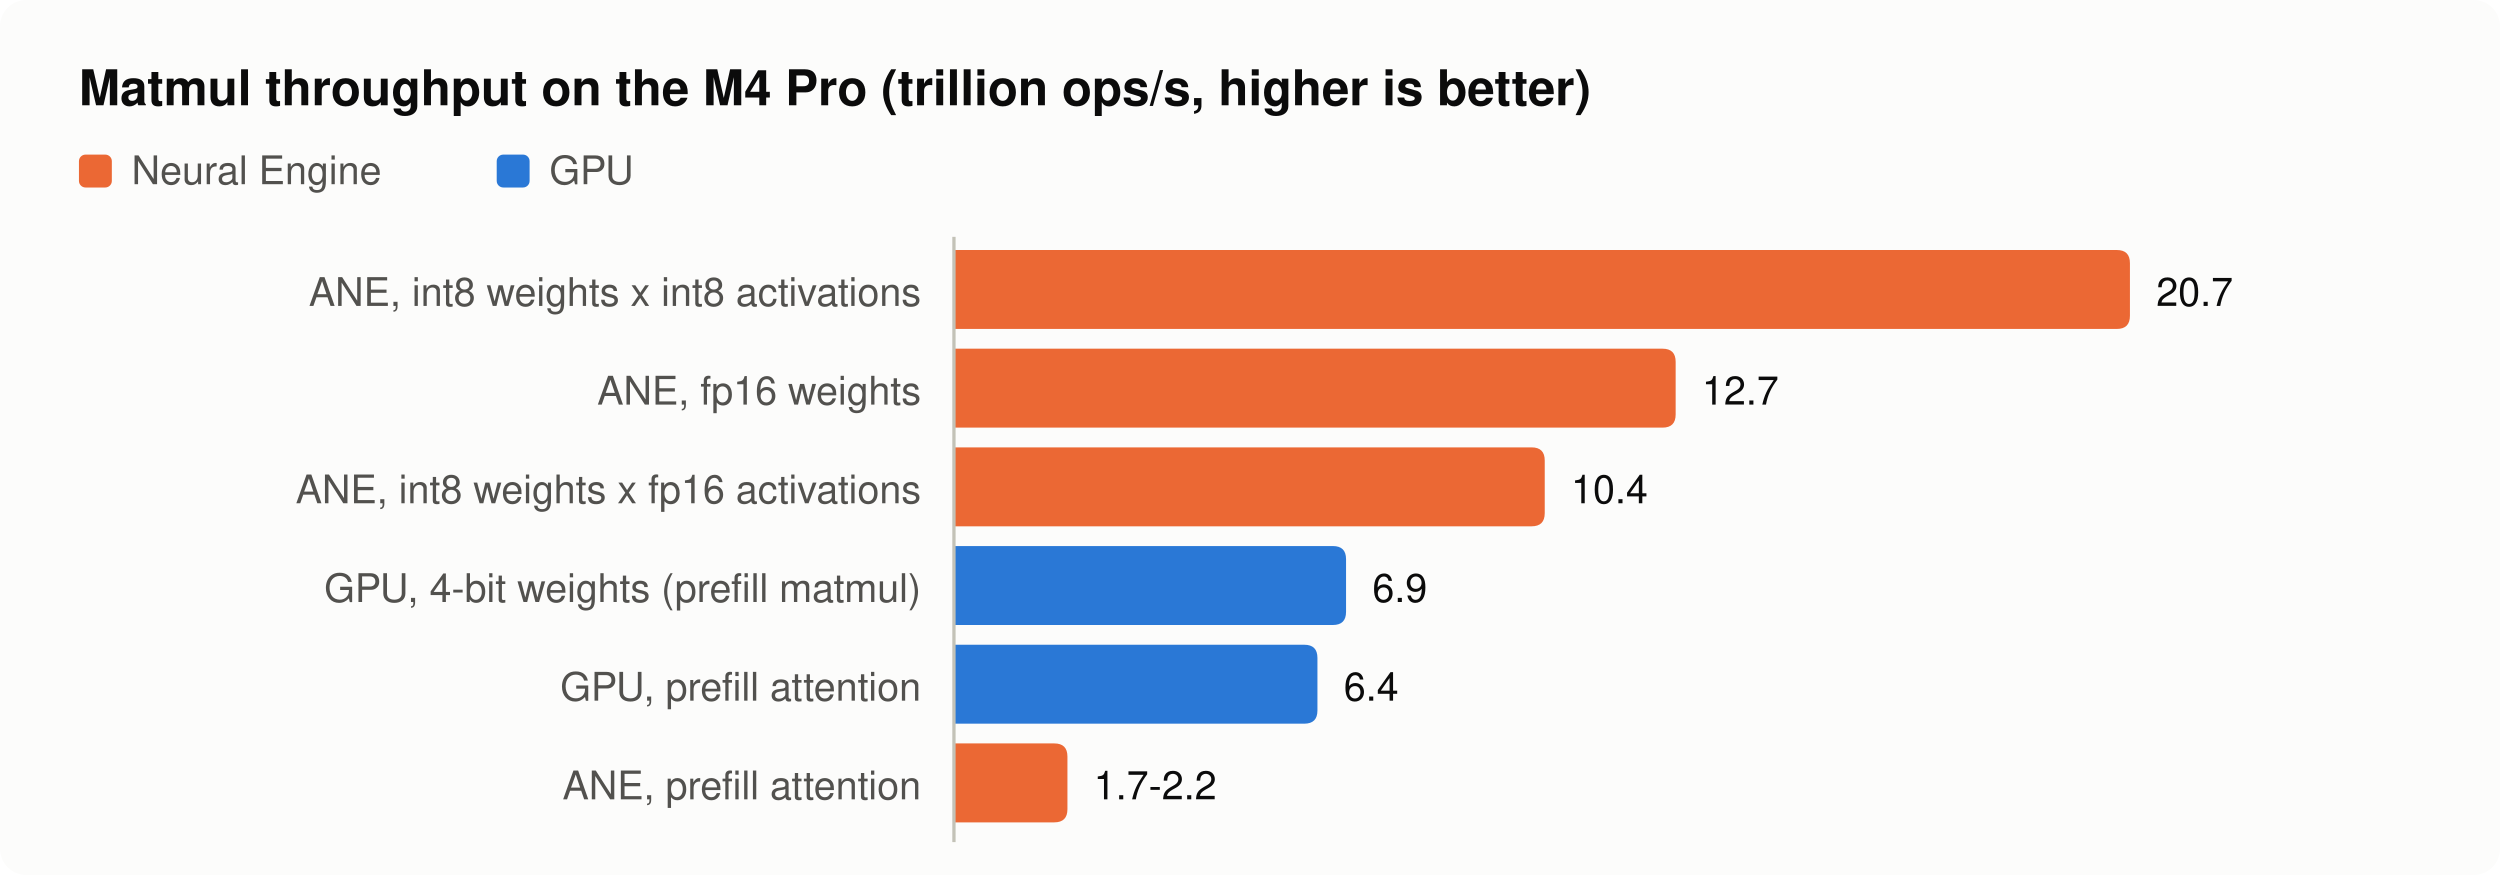
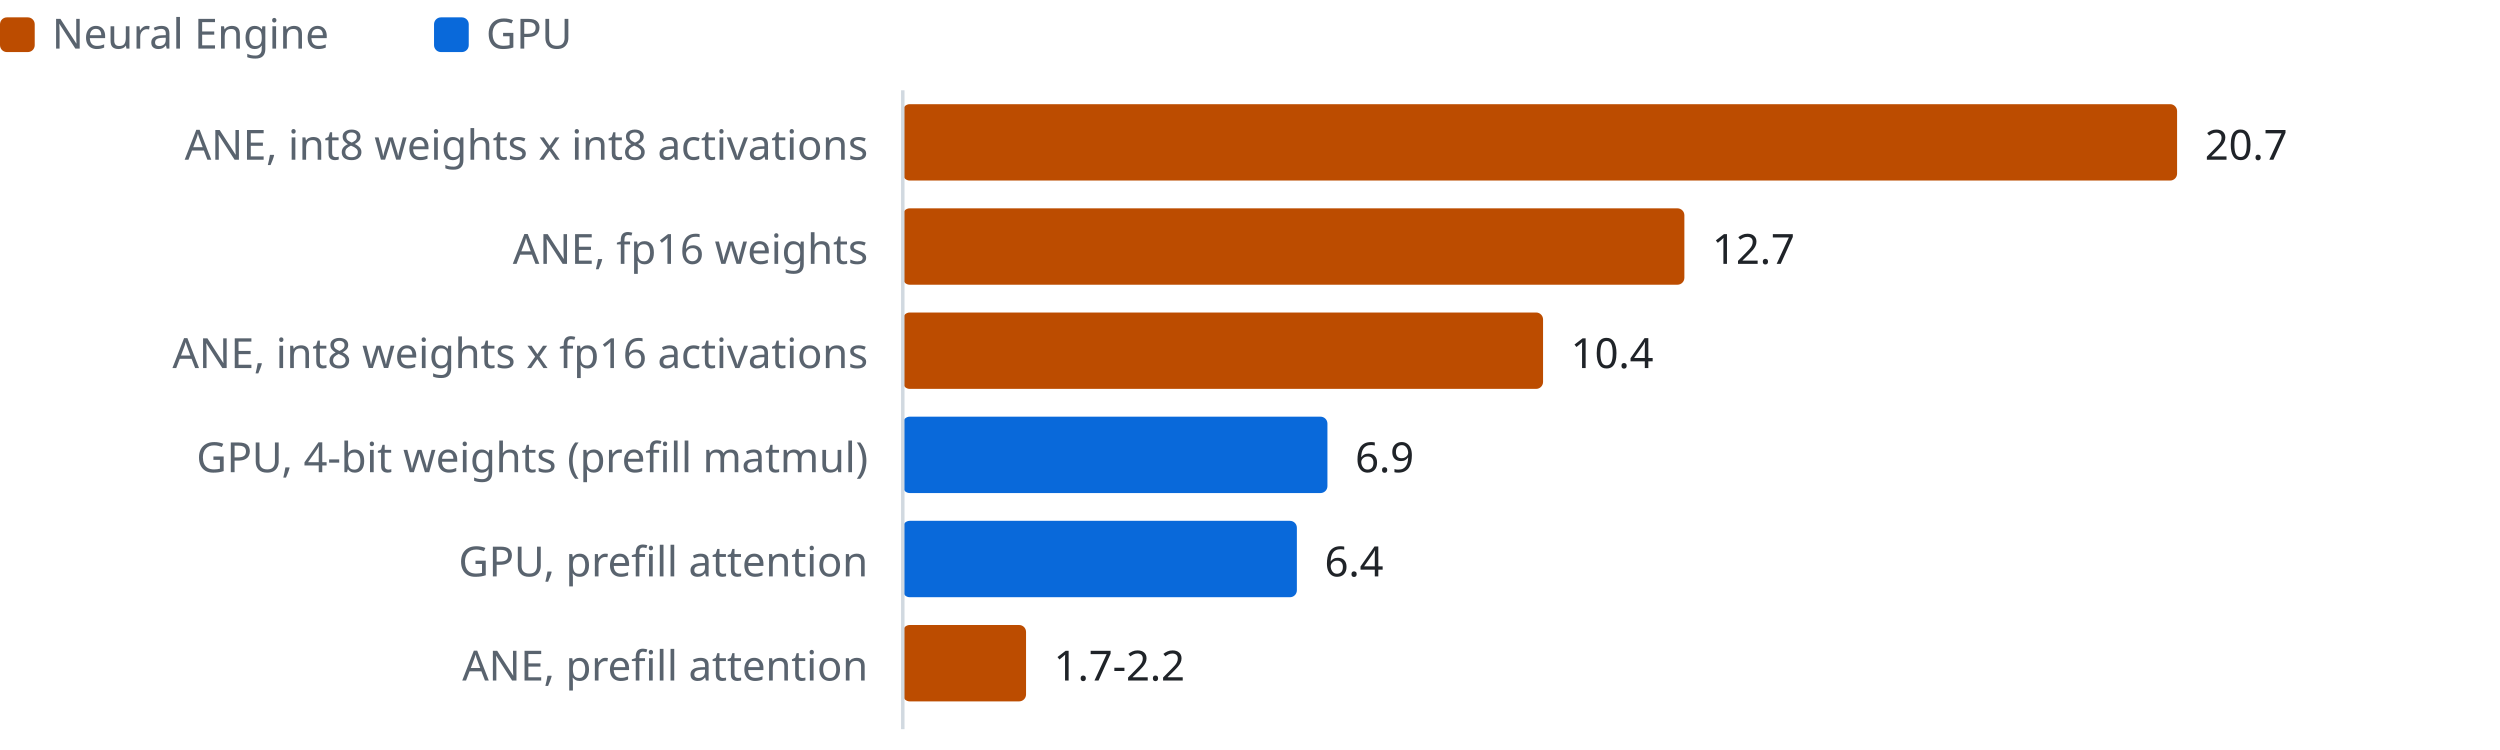
- <svg xmlns="http://www.w3.org/2000/svg" width="760" height="266" viewBox="0 0 760 266" role="img" aria-label="Matmul throughput by device and number format" font-family="-apple-system, BlinkMacSystemFont, 'Segoe UI', Helvetica, Arial, sans-serif">
-   <rect width="100%" height="100%" rx="8" fill="#fcfcfb" />
-   <text x="24.0" y="32.0" fill="#0b0b0b" font-size="15" font-weight="600" text-anchor="start">Matmul throughput on the M4 Pro (trillion ops/s, higher is better)</text>
-   <rect x="24" y="47" width="10" height="10" rx="2" fill="#eb6834" />
-   <text x="40.0" y="56.0" fill="#52514e" font-size="12" font-weight="400" text-anchor="start">Neural Engine</text>
-   <rect x="151" y="47" width="10" height="10" rx="2" fill="#2a78d6" />
-   <text x="167.0" y="56.0" fill="#52514e" font-size="12" font-weight="400" text-anchor="start">GPU</text>
-   <text x="280.0" y="93.0" fill="#52514e" font-size="12" font-weight="400" text-anchor="end">ANE, int8 weights x int8 activations</text>
-   <path d="M290.0,76.0 H643.5 Q647.5,76.0 647.5,80.0 V96.0 Q647.5,100.0 643.5,100.0 H290.0 Z" fill="#eb6834" />
-   <text x="655.5" y="93.0" fill="#0b0b0b" font-size="12" font-weight="400" text-anchor="start">20.7</text>
-   <text x="280.0" y="123.0" fill="#52514e" font-size="12" font-weight="400" text-anchor="end">ANE, fp16 weights</text>
-   <path d="M290.0,106.0 H505.4 Q509.4,106.0 509.4,110.0 V126.0 Q509.4,130.0 505.4,130.0 H290.0 Z" fill="#eb6834" />
-   <text x="517.4" y="123.0" fill="#0b0b0b" font-size="12" font-weight="400" text-anchor="start">12.7</text>
-   <text x="280.0" y="153.0" fill="#52514e" font-size="12" font-weight="400" text-anchor="end">ANE, int8 weights x fp16 activations</text>
-   <path d="M290.0,136.0 H465.6 Q469.6,136.0 469.6,140.0 V156.0 Q469.6,160.0 465.6,160.0 H290.0 Z" fill="#eb6834" />
-   <text x="477.6" y="153.0" fill="#0b0b0b" font-size="12" font-weight="400" text-anchor="start">10.4</text>
-   <text x="280.0" y="183.0" fill="#52514e" font-size="12" font-weight="400" text-anchor="end">GPU, 4-bit weights (prefill matmul)</text>
-   <path d="M290.0,166.0 H405.2 Q409.2,166.0 409.2,170.0 V186.0 Q409.2,190.0 405.2,190.0 H290.0 Z" fill="#2a78d6" />
-   <text x="417.2" y="183.0" fill="#0b0b0b" font-size="12" font-weight="400" text-anchor="start">6.9</text>
-   <text x="280.0" y="213.0" fill="#52514e" font-size="12" font-weight="400" text-anchor="end">GPU, prefill attention</text>
-   <path d="M290.0,196.0 H396.5 Q400.5,196.0 400.5,200.0 V216.0 Q400.5,220.0 396.5,220.0 H290.0 Z" fill="#2a78d6" />
-   <text x="408.5" y="213.0" fill="#0b0b0b" font-size="12" font-weight="400" text-anchor="start">6.4</text>
-   <text x="280.0" y="243.0" fill="#52514e" font-size="12" font-weight="400" text-anchor="end">ANE, prefill attention</text>
-   <path d="M290.0,226.0 H320.5 Q324.5,226.0 324.5,230.0 V246.0 Q324.5,250.0 320.5,250.0 H290.0 Z" fill="#eb6834" />
-   <text x="332.5" y="243.0" fill="#0b0b0b" font-size="12" font-weight="400" text-anchor="start">1.7-2.2</text>
-   <line x1="290" y1="72" x2="290" y2="256" stroke="#c3c2b7" />
+ <svg xmlns="http://www.w3.org/2000/svg" width="720" height="216" viewBox="0 0 720 216" role="img" aria-label="Matmul throughput by device and number format" font-family="-apple-system, BlinkMacSystemFont, 'Segoe UI', 'Noto Sans', Helvetica, Arial, sans-serif">
+   <rect x="0" y="5" width="10" height="10" rx="2" fill="#bc4c00" />
+   <text x="15.0" y="14.0" fill="#59636e" font-size="12" font-weight="400" text-anchor="start">Neural Engine</text>
+   <rect x="125" y="5" width="10" height="10" rx="2" fill="#0969da" />
+   <text x="140.0" y="14.0" fill="#59636e" font-size="12" font-weight="400" text-anchor="start">GPU</text>
+   <text x="250.0" y="46.0" fill="#59636e" font-size="12" font-weight="400" text-anchor="end">ANE, int8 weights x int8 activations</text>
+   <rect x="260.0" y="30.0" width="367.0" height="22" rx="2" fill="#bc4c00" />
+   <text x="635.0" y="46.0" fill="#1f2328" font-size="12" font-weight="400" text-anchor="start">20.7</text>
+   <text x="250.0" y="76.0" fill="#59636e" font-size="12" font-weight="400" text-anchor="end">ANE, fp16 weights</text>
+   <rect x="260.0" y="60.0" width="225.1" height="22" rx="2" fill="#bc4c00" />
+   <text x="493.1" y="76.0" fill="#1f2328" font-size="12" font-weight="400" text-anchor="start">12.7</text>
+   <text x="250.0" y="106.0" fill="#59636e" font-size="12" font-weight="400" text-anchor="end">ANE, int8 weights x fp16 activations</text>
+   <rect x="260.0" y="90.0" width="184.4" height="22" rx="2" fill="#bc4c00" />
+   <text x="452.4" y="106.0" fill="#1f2328" font-size="12" font-weight="400" text-anchor="start">10.4</text>
+   <text x="250.0" y="136.0" fill="#59636e" font-size="12" font-weight="400" text-anchor="end">GPU, 4-bit weights (prefill matmul)</text>
+   <rect x="260.0" y="120.0" width="122.3" height="22" rx="2" fill="#0969da" />
+   <text x="390.3" y="136.0" fill="#1f2328" font-size="12" font-weight="400" text-anchor="start">6.9</text>
+   <text x="250.0" y="166.0" fill="#59636e" font-size="12" font-weight="400" text-anchor="end">GPU, prefill attention</text>
+   <rect x="260.0" y="150.0" width="113.5" height="22" rx="2" fill="#0969da" />
+   <text x="381.5" y="166.0" fill="#1f2328" font-size="12" font-weight="400" text-anchor="start">6.4</text>
+   <text x="250.0" y="196.0" fill="#59636e" font-size="12" font-weight="400" text-anchor="end">ANE, prefill attention</text>
+   <rect x="260.0" y="180.0" width="35.5" height="22" rx="2" fill="#bc4c00" />
+   <text x="303.5" y="196.0" fill="#1f2328" font-size="12" font-weight="400" text-anchor="start">1.7-2.2</text>
+   <line x1="260.0" y1="26.0" x2="260.0" y2="210.0" stroke="#d1d9e0" />
</svg>
